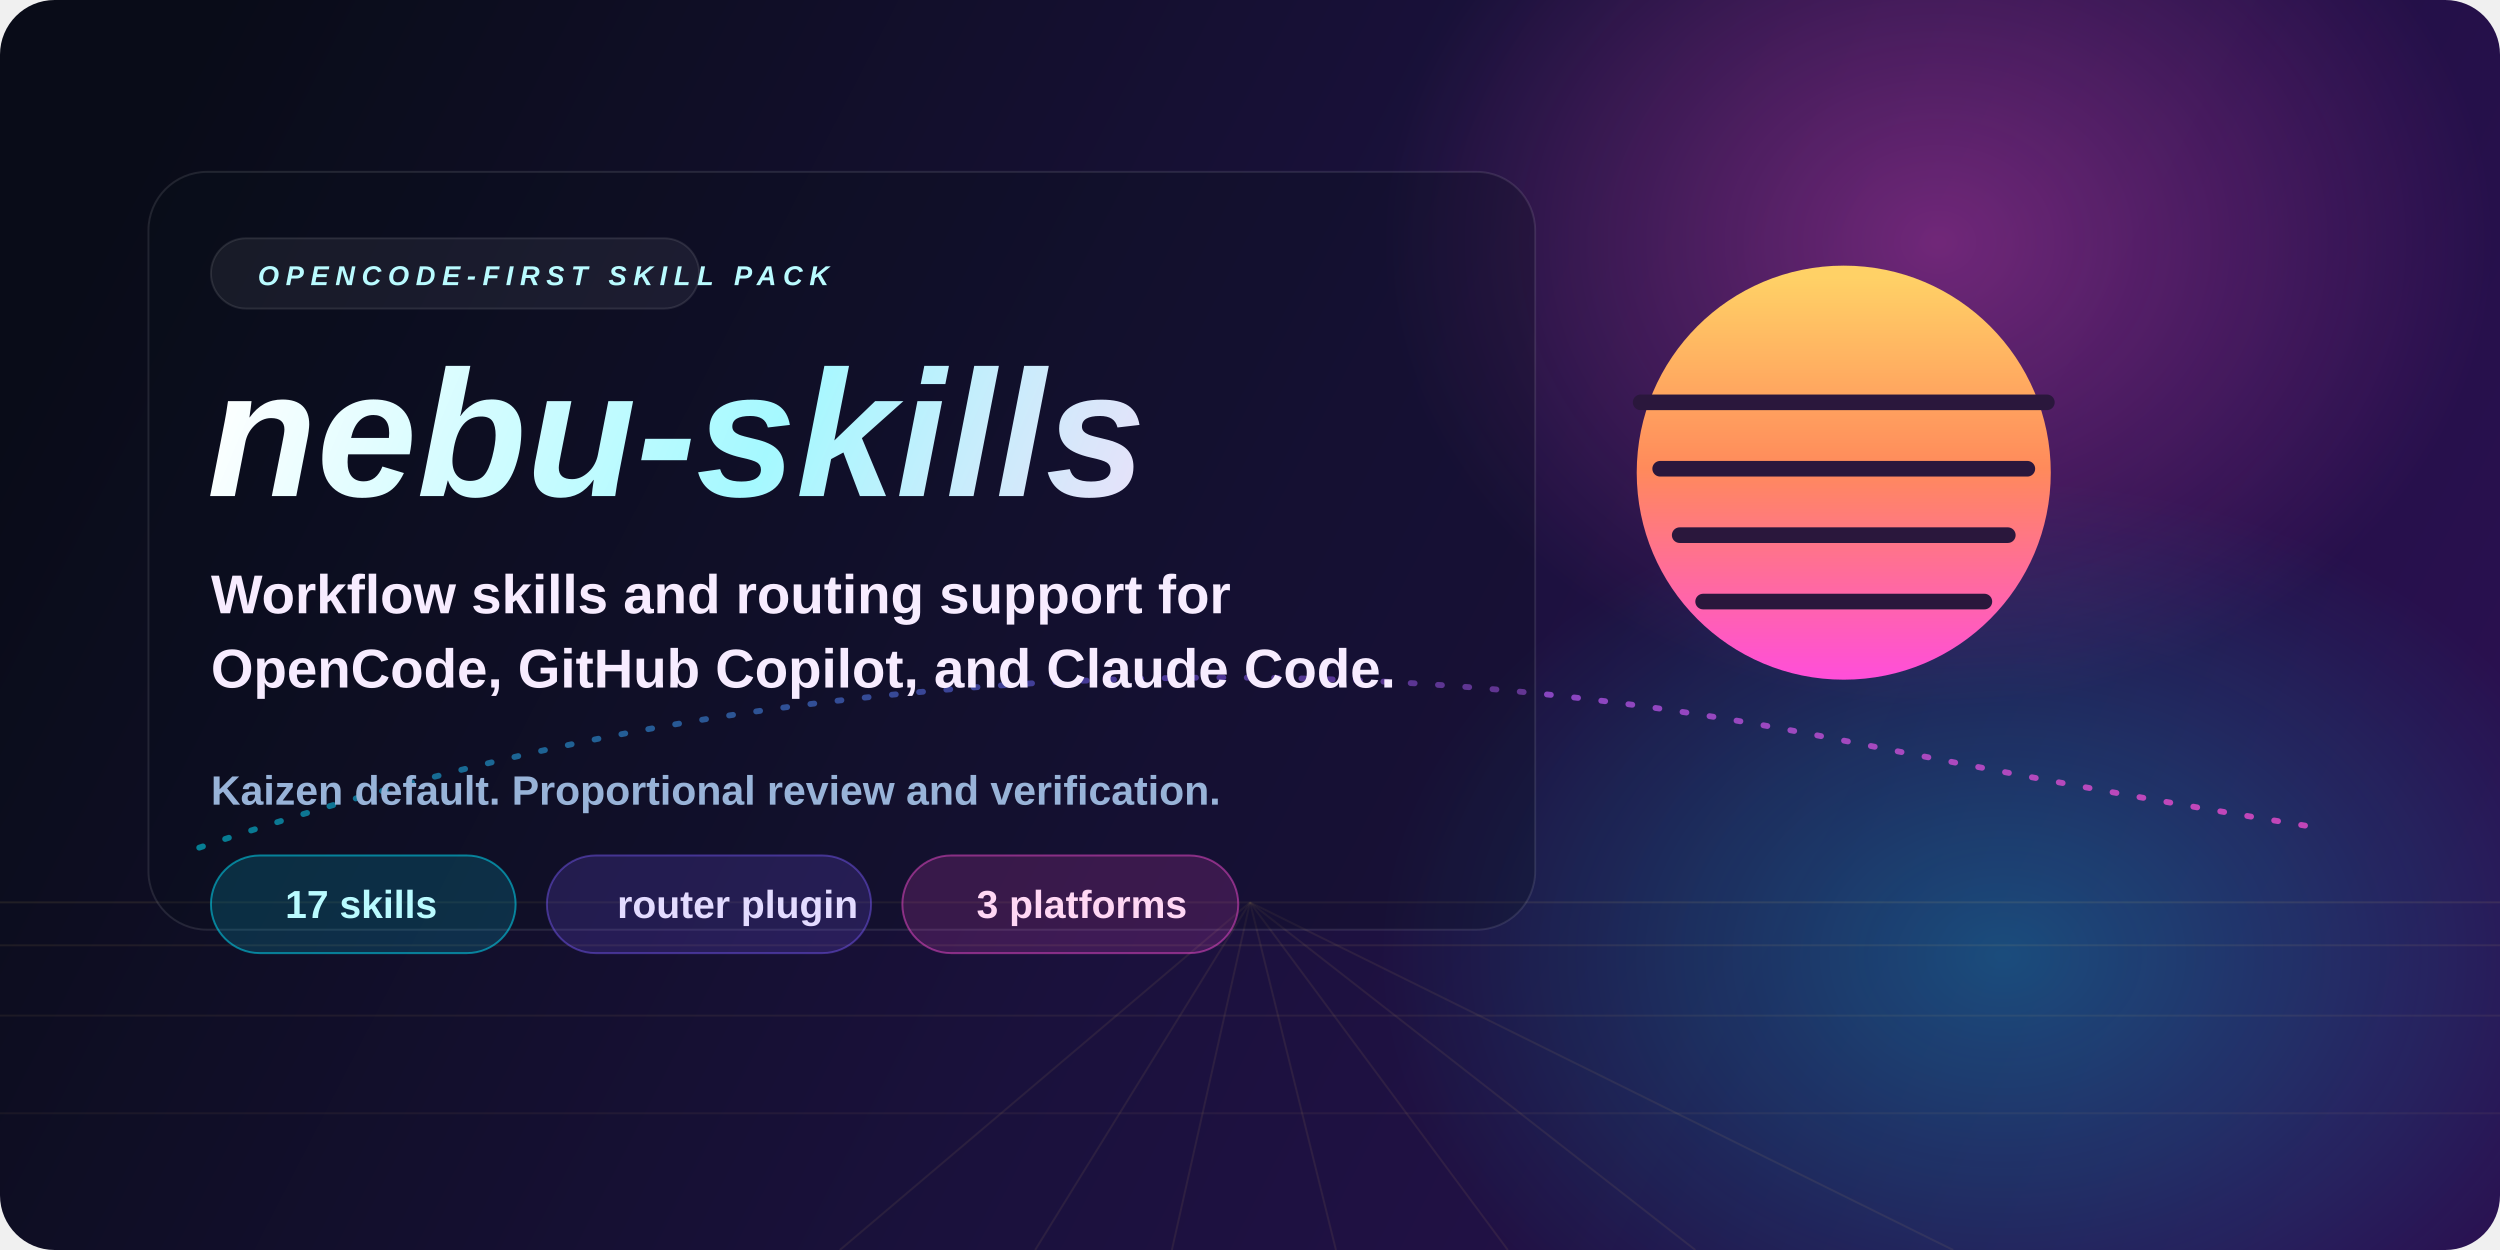
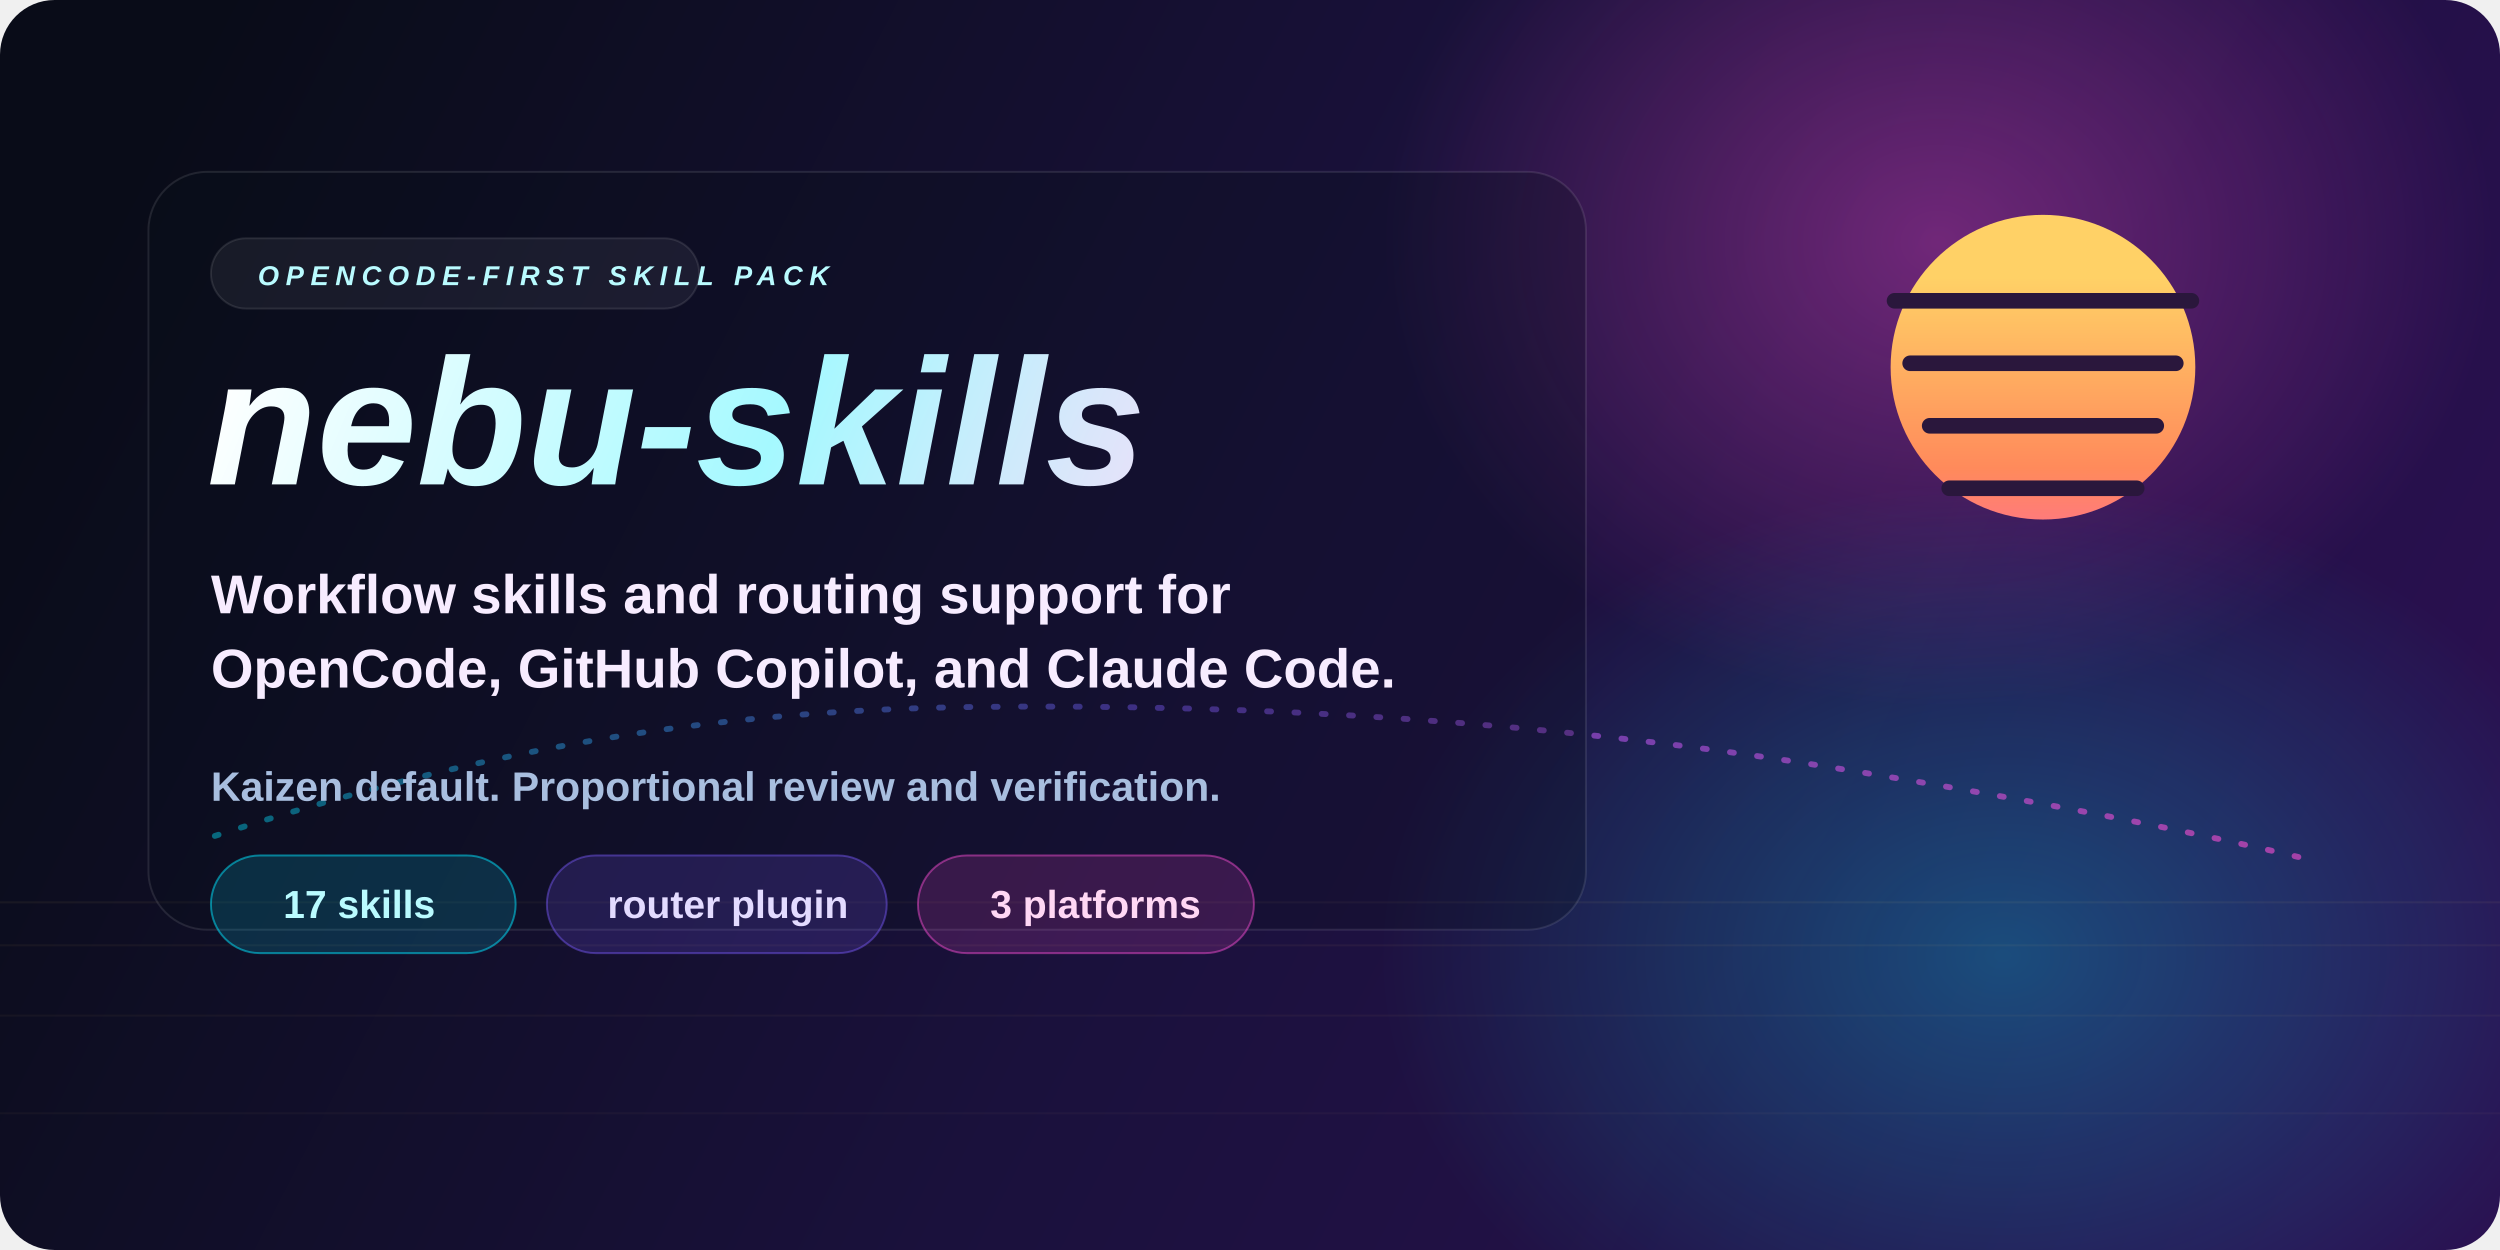
<svg xmlns="http://www.w3.org/2000/svg" width="1280" height="640" viewBox="0 0 1280 640" fill="none">
  <defs>
    <linearGradient id="bg" x1="90" y1="44" x2="1188" y2="610" gradientUnits="userSpaceOnUse">
      <stop stop-color="#090C18" />
      <stop offset="0.5" stop-color="#1A113C" />
      <stop offset="1" stop-color="#2A1050" />
    </linearGradient>
    <radialGradient id="pinkGlow" cx="0" cy="0" r="1" gradientUnits="userSpaceOnUse" gradientTransform="translate(992 124) rotate(90) scale(238 284)">
      <stop stop-color="#FF4FD8" stop-opacity="0.36" />
      <stop offset="1" stop-color="#FF4FD8" stop-opacity="0" />
    </radialGradient>
    <radialGradient id="cyanGlow" cx="0" cy="0" r="1" gradientUnits="userSpaceOnUse" gradientTransform="translate(1026 490) rotate(90) scale(244 320)">
      <stop stop-color="#00E6FF" stop-opacity="0.28" />
      <stop offset="1" stop-color="#00E6FF" stop-opacity="0" />
    </radialGradient>
    <linearGradient id="sun" x1="932" y1="142" x2="932" y2="346" gradientUnits="userSpaceOnUse">
      <stop stop-color="#FFD166" />
      <stop offset="0.48" stop-color="#FF8A5B" />
      <stop offset="1" stop-color="#FF4FD8" />
    </linearGradient>
    <linearGradient id="title" x1="118" y1="176" x2="604" y2="382" gradientUnits="userSpaceOnUse">
      <stop stop-color="#FFFFFF" />
      <stop offset="0.52" stop-color="#A5F9FF" />
      <stop offset="1" stop-color="#FFD9F7" />
    </linearGradient>
    <linearGradient id="accent" x1="100" y1="430" x2="1090" y2="252" gradientUnits="userSpaceOnUse">
      <stop stop-color="#00E6FF" />
      <stop offset="0.48" stop-color="#7C5CFF" />
      <stop offset="1" stop-color="#FF4FD8" />
    </linearGradient>
  </defs>
  <rect width="1280" height="640" rx="28" fill="url(#bg)" />
  <rect width="1280" height="640" rx="28" fill="url(#pinkGlow)" />
  <rect width="1280" height="640" rx="28" fill="url(#cyanGlow)" />
-   <g opacity="0.56">
+   <g opacity="0.36">
    <path d="M0 462H1280" stroke="#FFD166" stroke-opacity="0.16" />
    <path d="M0 484H1280" stroke="#FFD166" stroke-opacity="0.14" />
    <path d="M0 520H1280" stroke="#FFD166" stroke-opacity="0.12" />
    <path d="M0 570H1280" stroke="#FFD166" stroke-opacity="0.1" />
-     <path d="M640 462L430 640" stroke="#FFD166" stroke-opacity="0.13" />
-     <path d="M640 462L530 640" stroke="#FFD166" stroke-opacity="0.13" />
-     <path d="M640 462L600 640" stroke="#FFD166" stroke-opacity="0.13" />
-     <path d="M640 462L684 640" stroke="#FFD166" stroke-opacity="0.13" />
-     <path d="M640 462L772 640" stroke="#FFD166" stroke-opacity="0.13" />
-     <path d="M640 462L868 640" stroke="#FFD166" stroke-opacity="0.13" />
-     <path d="M640 462L1000 640" stroke="#FFD166" stroke-opacity="0.13" />
  </g>
-   <circle cx="944" cy="242" r="106" fill="url(#sun)" />
-   <path d="M840 206H1048" stroke="#2A173C" stroke-width="8" stroke-linecap="round" />
-   <path d="M850 240H1038" stroke="#2A173C" stroke-width="8" stroke-linecap="round" />
-   <path d="M860 274H1028" stroke="#2A173C" stroke-width="8" stroke-linecap="round" />
-   <path d="M872 308H1016" stroke="#2A173C" stroke-width="8" stroke-linecap="round" />
-   <path d="M102 434C244 386 370 360 526 350C676 341 808 352 938 378C1028 396 1102 410 1188 424" stroke="url(#accent)" stroke-width="3" stroke-linecap="round" stroke-dasharray="2 12" opacity="0.72" />
-   <rect x="76" y="88" width="710" height="388" rx="30" fill="#09101C" fill-opacity="0.28" stroke="#FFFFFF" stroke-opacity="0.1" />
+   <circle cx="1046" cy="188" r="78" fill="url(#sun)" />
+   <path d="M970 154H1122" stroke="#2A173C" stroke-width="8" stroke-linecap="round" />
+   <path d="M978 186H1114" stroke="#2A173C" stroke-width="8" stroke-linecap="round" />
+   <path d="M988 218H1104" stroke="#2A173C" stroke-width="8" stroke-linecap="round" />
+   <path d="M998 250H1094" stroke="#2A173C" stroke-width="8" stroke-linecap="round" />
+   <path d="M110 428C246 384 360 364 496 362C646 360 794 370 932 392C1056 412 1132 428 1182 440" stroke="url(#accent)" stroke-width="3" stroke-linecap="round" stroke-dasharray="2 12" opacity="0.58" />
+   <rect x="76" y="88" width="736" height="388" rx="30" fill="#09101C" fill-opacity="0.28" stroke="#FFFFFF" stroke-opacity="0.1" />
  <rect x="108" y="122" width="250" height="36" rx="18" fill="#FFFFFF" fill-opacity="0.06" stroke="#FFFFFF" stroke-opacity="0.1" />
  <text x="132" y="146" fill="#B9FBFF" font-family="Arial, Helvetica, sans-serif" font-size="14" font-style="italic" font-weight="700" letter-spacing="0.24em">OPENCODE-FIRST SKILL PACK</text>
-   <text x="106" y="254" fill="url(#title)" font-family="Arial, Helvetica, sans-serif" font-size="92" font-style="italic" font-weight="900">nebu-skills</text>
+   <text x="106" y="248" fill="url(#title)" font-family="Arial, Helvetica, sans-serif" font-size="92" font-style="italic" font-weight="900">nebu-skills</text>
  <text x="108" y="314" fill="#F7ECFF" font-family="Arial, Helvetica, sans-serif" font-size="28" font-weight="700">Workflow skills and routing support for</text>
  <text x="108" y="352" fill="#F7ECFF" font-family="Arial, Helvetica, sans-serif" font-size="28" font-weight="700">OpenCode, GitHub Copilot, and Claude Code.</text>
-   <text x="108" y="412" fill="#98B3D8" font-family="Arial, Helvetica, sans-serif" font-size="21" font-weight="600">Kaizen default. Proportional review and verification.</text>
+   <text x="108" y="410" fill="#A8BEDF" font-family="Arial, Helvetica, sans-serif" font-size="21" font-weight="600">Kaizen default. Proportional review and verification.</text>
  <rect x="108" y="438" width="156" height="50" rx="25" fill="#00E6FF" fill-opacity="0.15" stroke="#00E6FF" stroke-opacity="0.5" />
-   <text x="146" y="470" fill="#B9FBFF" font-family="Arial, Helvetica, sans-serif" font-size="20" font-weight="900">17 skills</text>
-   <rect x="280" y="438" width="166" height="50" rx="25" fill="#7C5CFF" fill-opacity="0.18" stroke="#7C5CFF" stroke-opacity="0.44" />
-   <text x="316" y="470" fill="#E3DBFF" font-family="Arial, Helvetica, sans-serif" font-size="20" font-weight="900">router plugin</text>
-   <rect x="462" y="438" width="172" height="50" rx="25" fill="#FF4FD8" fill-opacity="0.16" stroke="#FF4FD8" stroke-opacity="0.46" />
-   <text x="500" y="470" fill="#FFD7F4" font-family="Arial, Helvetica, sans-serif" font-size="20" font-weight="900">3 platforms</text>
+   <text x="145" y="470" fill="#B9FBFF" font-family="Arial, Helvetica, sans-serif" font-size="20" font-weight="900">17 skills</text>
+   <rect x="280" y="438" width="174" height="50" rx="25" fill="#7C5CFF" fill-opacity="0.18" stroke="#7C5CFF" stroke-opacity="0.44" />
+   <text x="311" y="470" fill="#E3DBFF" font-family="Arial, Helvetica, sans-serif" font-size="20" font-weight="900">router plugin</text>
+   <rect x="470" y="438" width="172" height="50" rx="25" fill="#FF4FD8" fill-opacity="0.16" stroke="#FF4FD8" stroke-opacity="0.46" />
+   <text x="507" y="470" fill="#FFD7F4" font-family="Arial, Helvetica, sans-serif" font-size="20" font-weight="900">3 platforms</text>
</svg>
